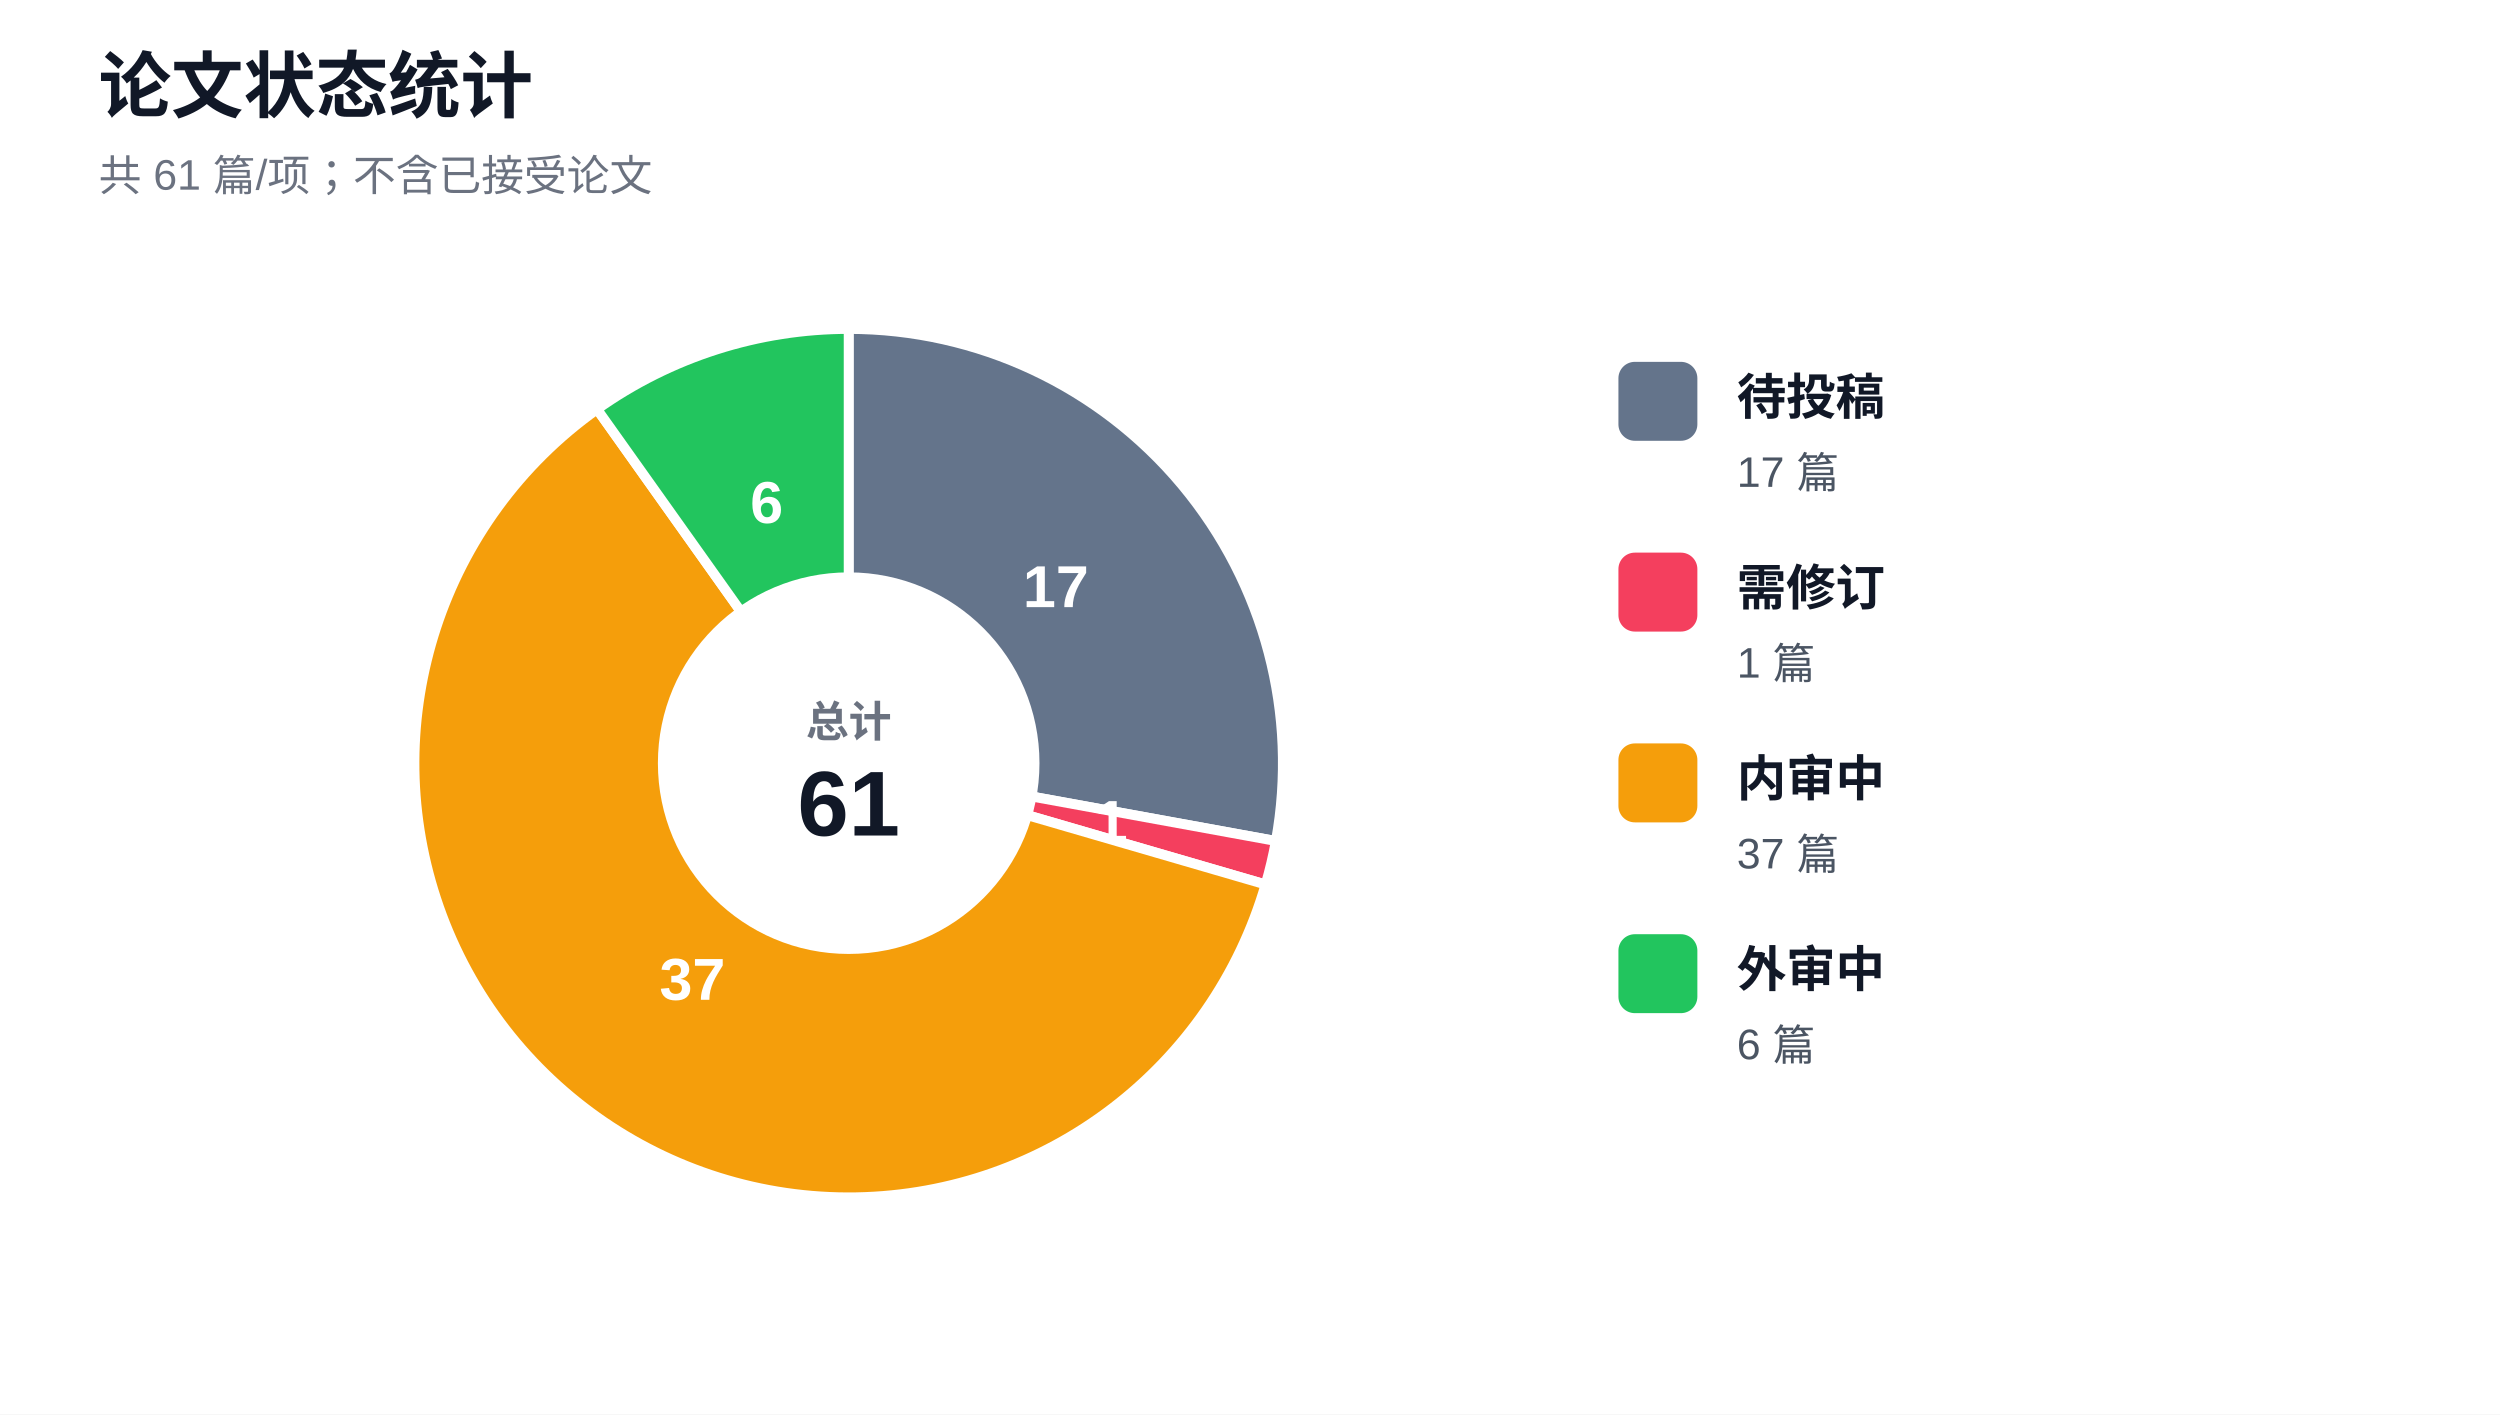
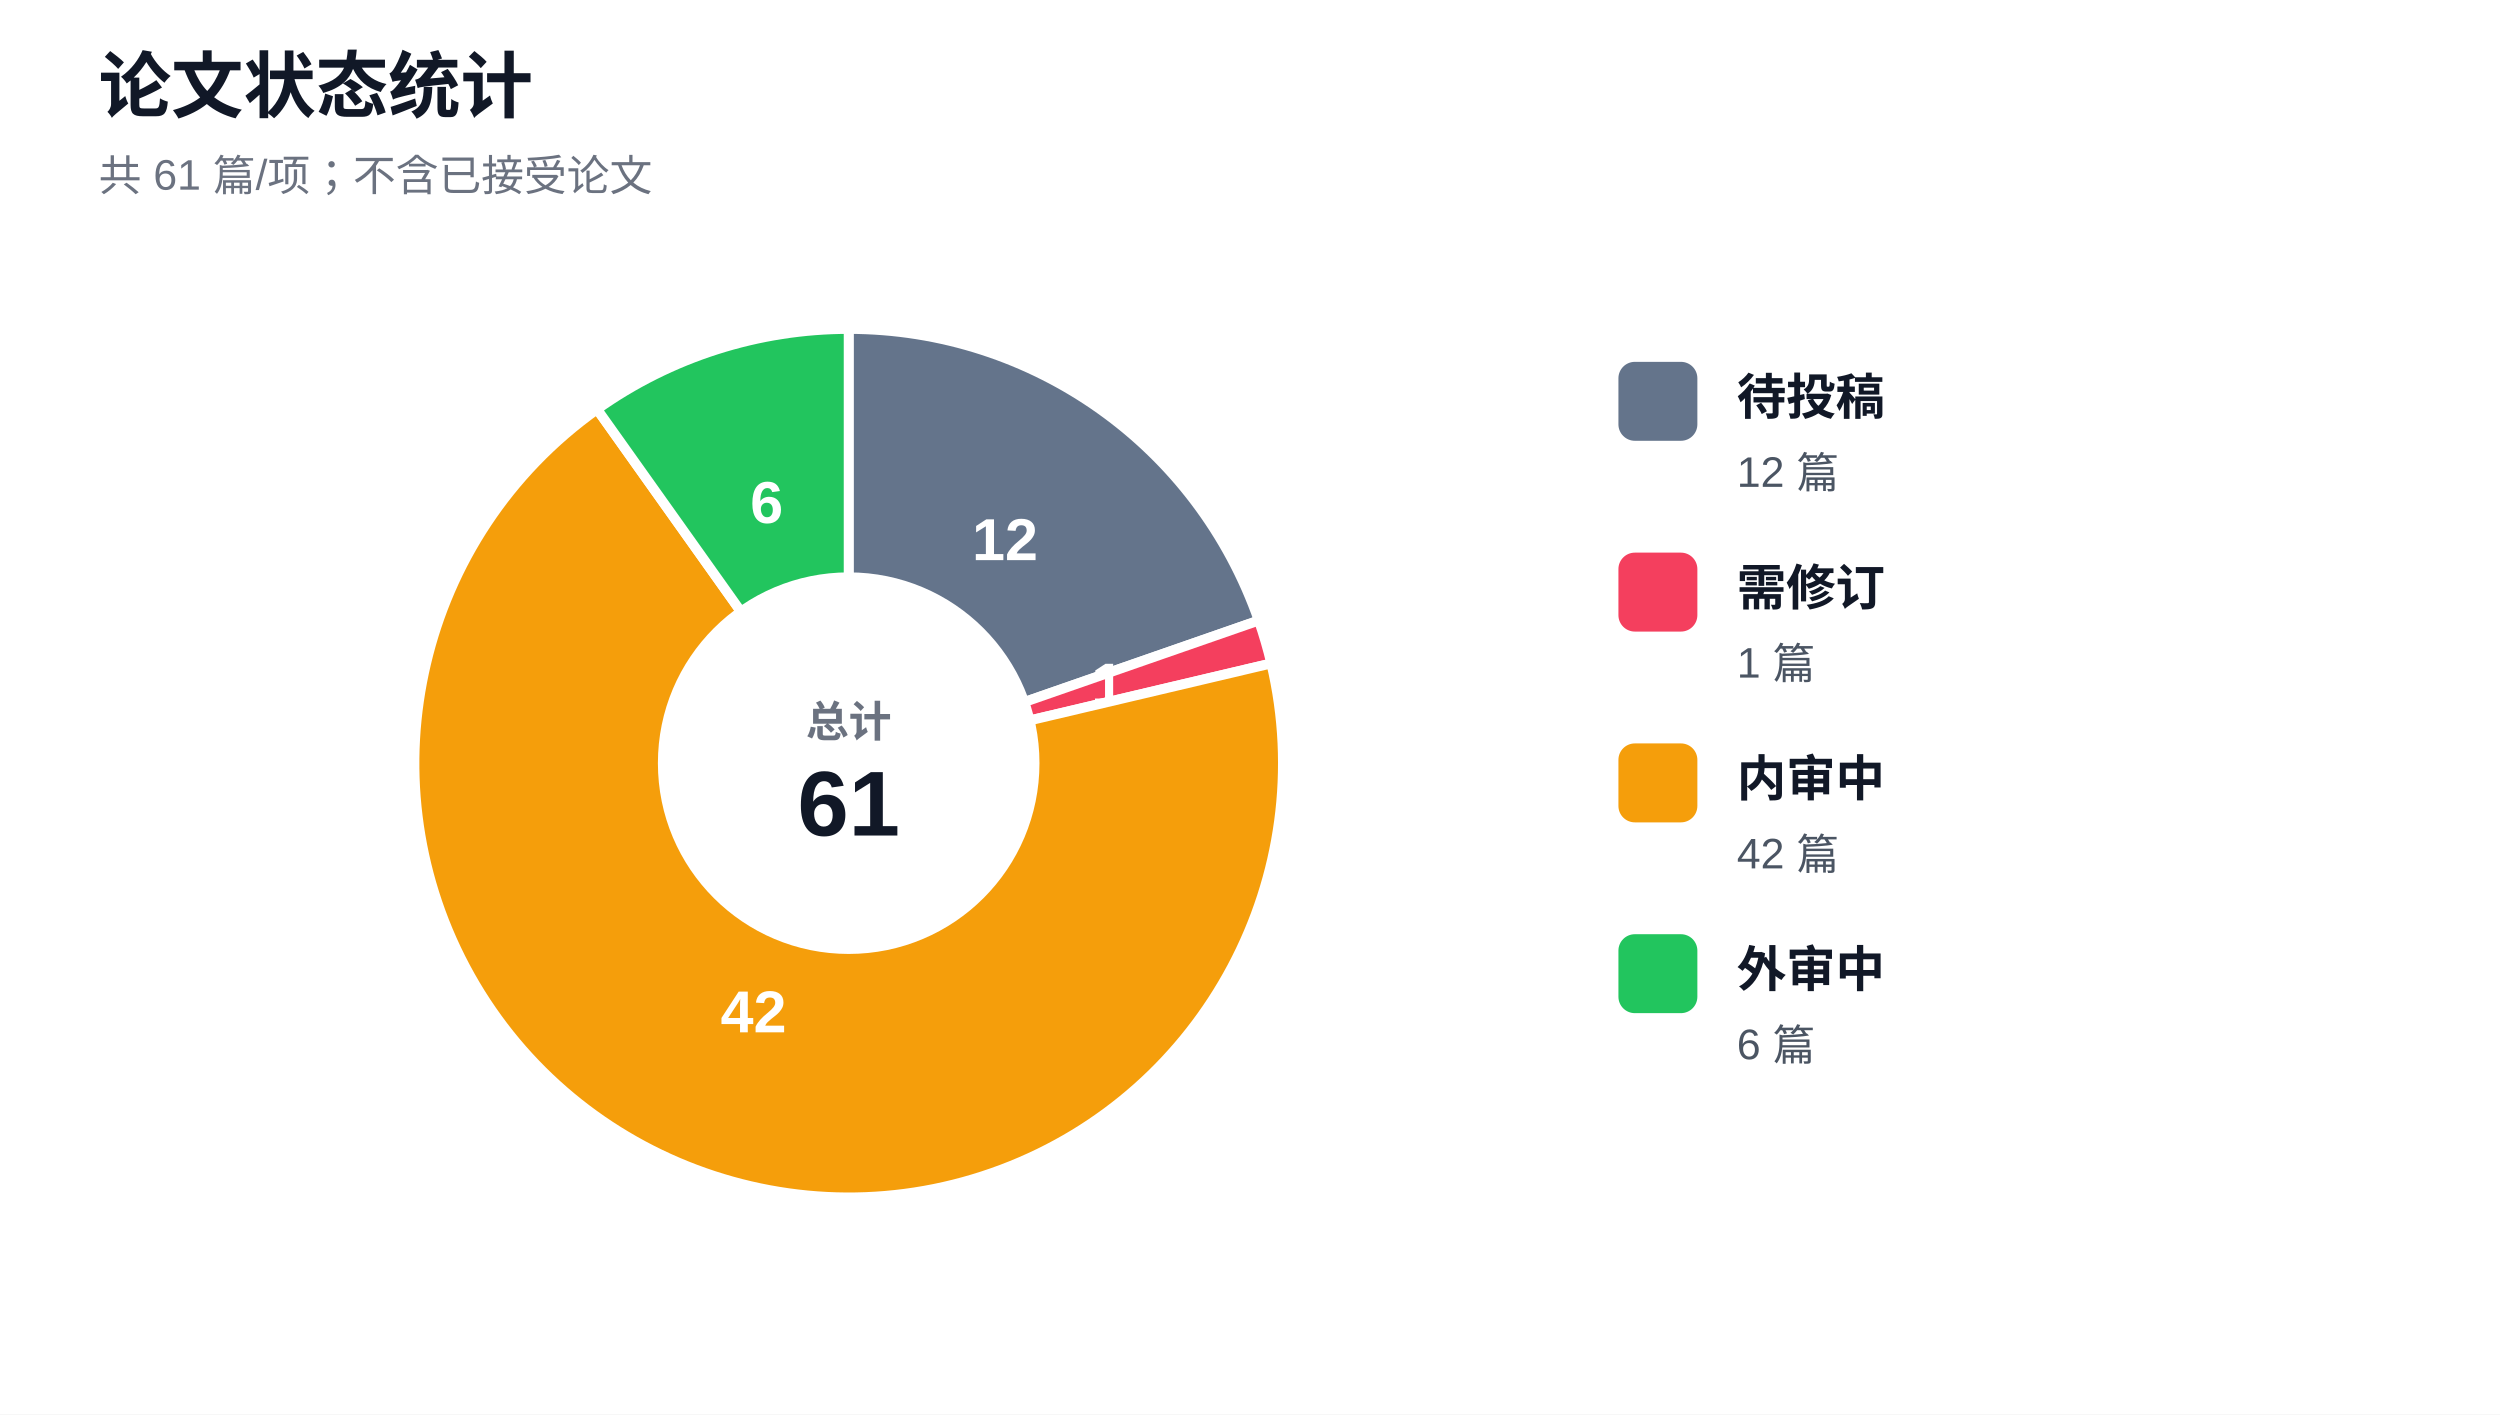
<svg xmlns="http://www.w3.org/2000/svg" width="760" height="430" viewBox="0 0 760 430" role="img" aria-labelledby="title desc">
  <rect width="760" height="430" fill="#ffffff" />
  <text x="30" y="34" fill="#111827" font-family="Arial, Microsoft YaHei, sans-serif" font-size="22" font-weight="700">论文状态统计</text>
  <text x="30" y="58" fill="#6b7280" font-family="Arial, Microsoft YaHei, sans-serif" font-size="13">共 61 篇/项；不含已接受论文</text>
  <g font-family="Arial, Microsoft YaHei, sans-serif">
-     <path d="M 258 232 L 258 100 A 132 132 0 0 1 387.861 255.665 Z" fill="#64748b" stroke="#ffffff" stroke-width="3" />
-     <text x="320.966" y="179.471" fill="#ffffff" font-size="18" font-weight="800" text-anchor="middle" dominant-baseline="middle">17</text>
-     <path d="M 258 232 L 387.861 255.665 A 132 132 0 0 1 384.74 268.892 Z" fill="#f43f5e" stroke="#ffffff" stroke-width="3" />
-     <text x="337.808" y="250.834" fill="#ffffff" font-size="18" font-weight="800" text-anchor="middle" dominant-baseline="middle">1</text>
-     <path d="M 258 232 L 384.74 268.892 A 132 132 0 1 1 181.516 124.416 Z" fill="#f59e0b" stroke="#ffffff" stroke-width="3" />
-     <text x="210.487" y="298.832" fill="#ffffff" font-size="18" font-weight="800" text-anchor="middle" dominant-baseline="middle">37</text>
+     <path d="M 258 232 L 258 100 A 132 132 0 0 1 382.673 188.632 Z" fill="#64748b" stroke="#ffffff" stroke-width="3" />
+     <text x="305.513" y="165.168" fill="#ffffff" font-size="18" font-weight="800" text-anchor="middle" dominant-baseline="middle">12</text>
+     <path d="M 258 232 L 382.673 188.632 A 132 132 0 0 1 386.471 201.681 Z" fill="#f43f5e" stroke="#ffffff" stroke-width="3" />
+     <text x="336.732" y="209.082" fill="#ffffff" font-size="18" font-weight="800" text-anchor="middle" dominant-baseline="middle">1</text>
+     <path d="M 258 232 L 386.471 201.681 A 132 132 0 1 1 181.516 124.416 Z" fill="#f59e0b" stroke="#ffffff" stroke-width="3" />
+     <text x="229.074" y="308.729" fill="#ffffff" font-size="18" font-weight="800" text-anchor="middle" dominant-baseline="middle">42</text>
    <path d="M 258 232 L 181.516 124.416 A 132 132 0 0 1 258 100 Z" fill="#22c55e" stroke="#ffffff" stroke-width="3" />
    <text x="233.063" y="153.884" fill="#ffffff" font-size="18" font-weight="800" text-anchor="middle" dominant-baseline="middle">6</text>
    <circle cx="258" cy="232" r="58" fill="#ffffff" />
    <text x="258" y="224" fill="#6b7280" font-size="13" font-weight="700" text-anchor="middle">总计</text>
    <text x="258" y="254" fill="#111827" font-size="28" font-weight="700" text-anchor="middle">61</text>
  </g>
  <g font-family="Arial, Microsoft YaHei, sans-serif">
    <rect x="492" y="110" width="24" height="24" rx="5" fill="#64748b" />
    <text x="528" y="126" fill="#111827" font-size="15" font-weight="700">待投稿</text>
-     <text x="528" y="148" fill="#4b5563" font-size="13">17 篇</text>
+     <text x="528" y="148" fill="#4b5563" font-size="13">12 篇</text>
    <rect x="492" y="168" width="24" height="24" rx="5" fill="#f43f5e" />
    <text x="528" y="184" fill="#111827" font-size="15" font-weight="700">需修订</text>
    <text x="528" y="206" fill="#4b5563" font-size="13">1 篇</text>
    <rect x="492" y="226" width="24" height="24" rx="5" fill="#f59e0b" />
    <text x="528" y="242" fill="#111827" font-size="15" font-weight="700">内审中</text>
-     <text x="528" y="264" fill="#4b5563" font-size="13">37 篇</text>
+     <text x="528" y="264" fill="#4b5563" font-size="13">42 篇</text>
    <rect x="492" y="284" width="24" height="24" rx="5" fill="#22c55e" />
    <text x="528" y="300" fill="#111827" font-size="15" font-weight="700">外审中</text>
    <text x="528" y="322" fill="#4b5563" font-size="13">6 篇</text>
  </g>
</svg>
